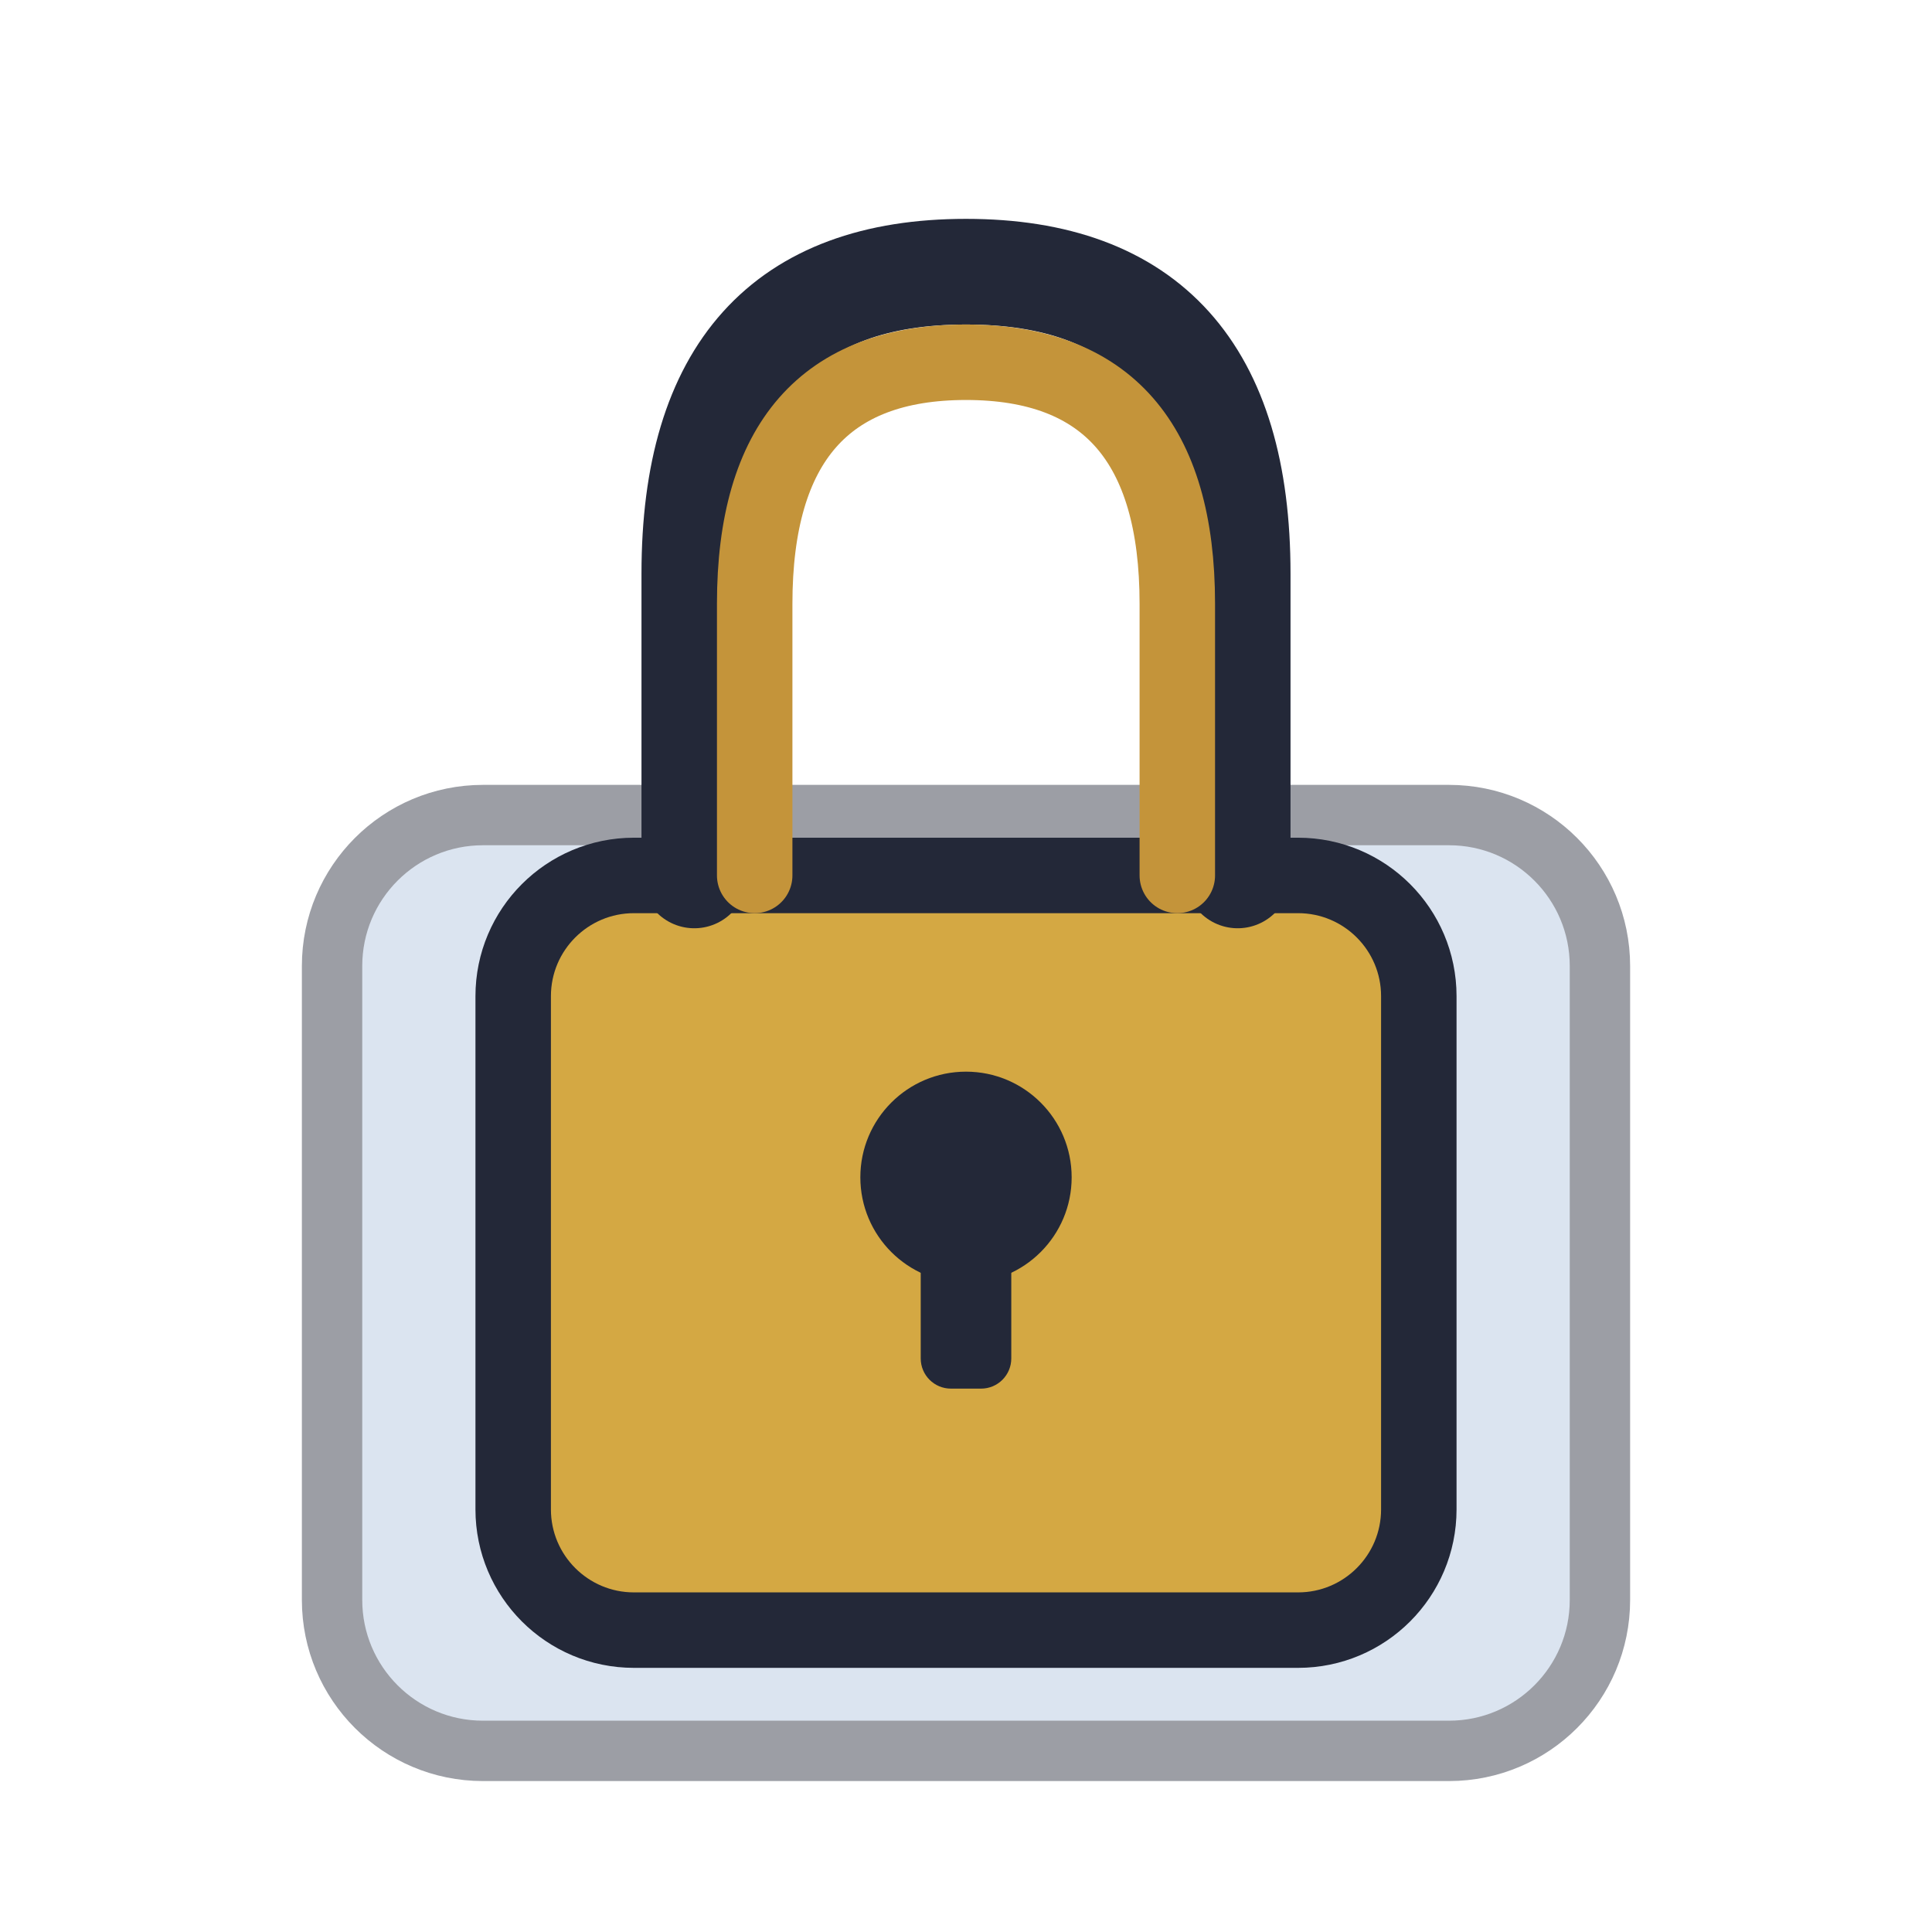
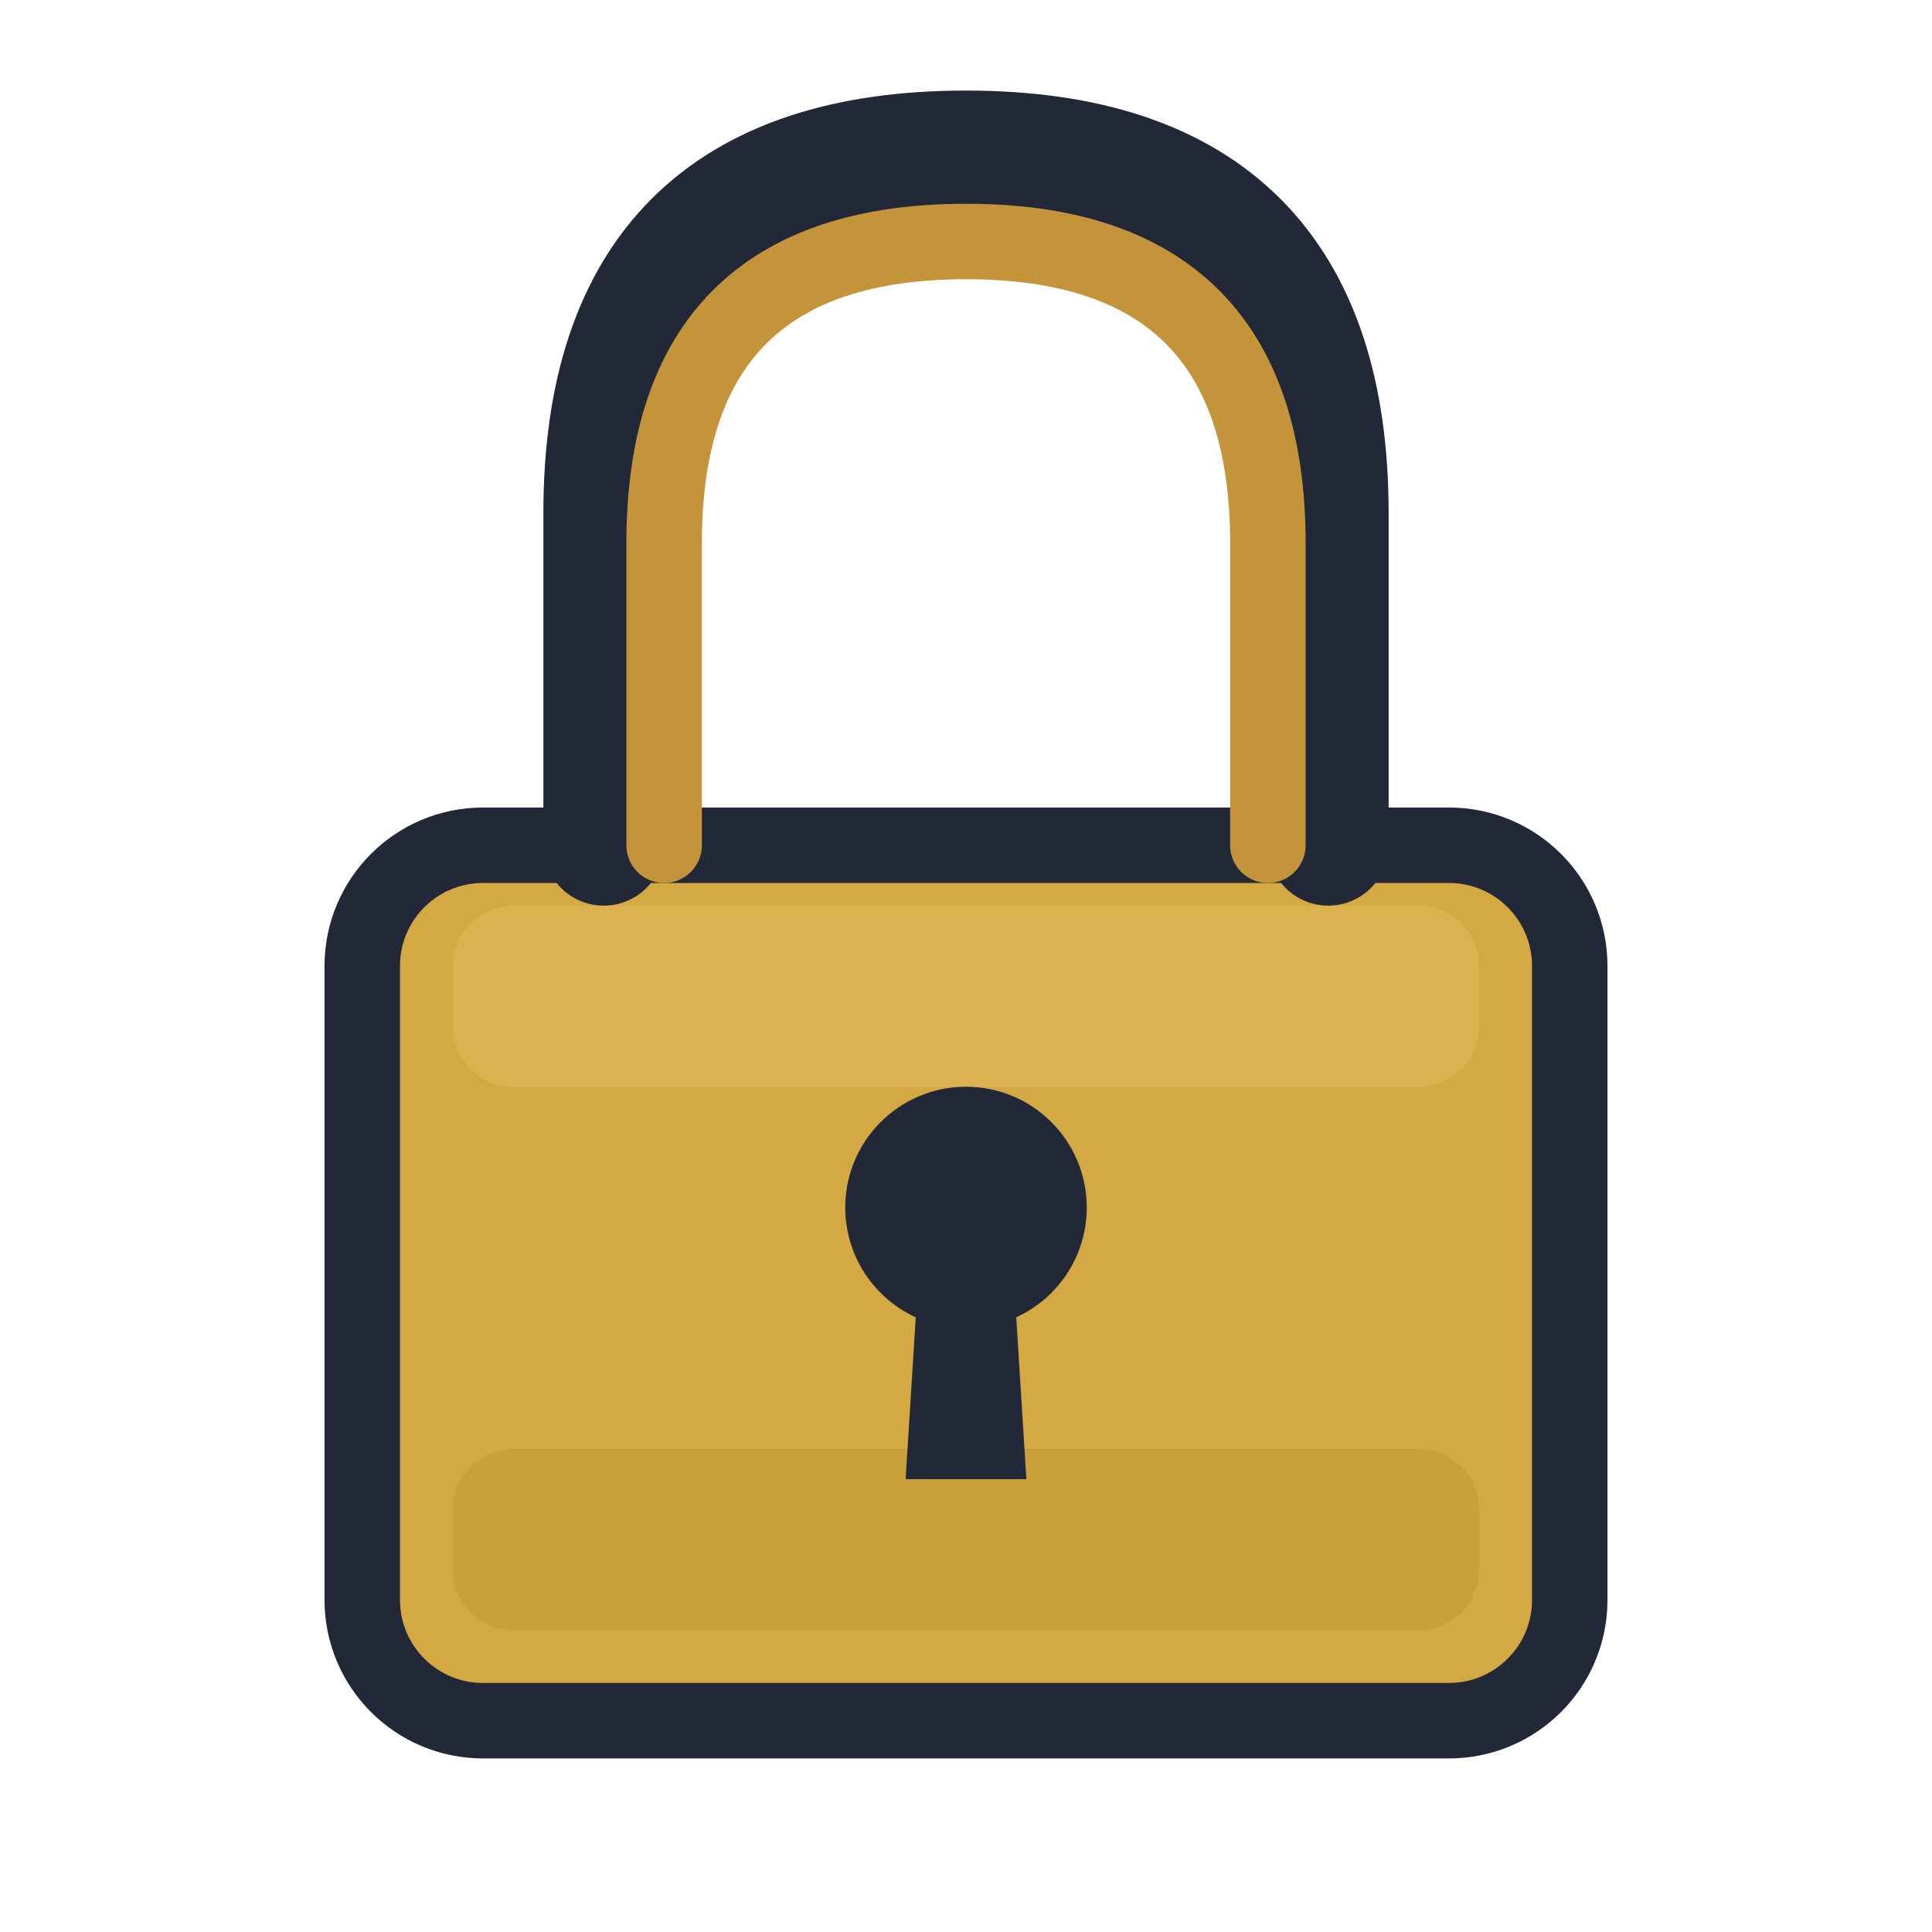
<svg xmlns="http://www.w3.org/2000/svg" viewBox="0 0 128 128">
-   <rect x="22" y="54" width="84" height="62" rx="10" fill="#b0c4de" stroke="#232838" stroke-width="4" stroke-linejoin="round" opacity="0.45" />
-   <rect x="34" y="58" width="60" height="50" rx="8" fill="#d4a843" stroke="#232838" stroke-width="5" stroke-linejoin="round" />
-   <path d="M46 58 L46 38 Q46 18 64 18 Q82 18 82 38 L82 58" fill="none" stroke="#232838" stroke-width="7" stroke-linecap="round" stroke-linejoin="round" />
-   <path d="M50 58 L50 40 Q50 24 64 24 Q78 24 78 40 L78 58" fill="none" stroke="#c4943a" stroke-width="5" stroke-linecap="round" stroke-linejoin="round" />
-   <circle cx="64" cy="78" r="7" fill="#232838" />
-   <rect x="61" y="78" width="6" height="14" rx="2" fill="#232838" />
+   <rect x="24" y="56" width="80" height="58" rx="8" fill="#d4a843" stroke="#232838" stroke-width="5" stroke-linejoin="round" />
+   <rect x="30" y="60" width="68" height="12" rx="4" fill="#e4be5e" opacity="0.45" />
+   <rect x="30" y="96" width="68" height="12" rx="4" fill="#b8922e" opacity="0.35" />
+   <path d="M40 56 L40 34 Q40 10 64 10 Q88 10 88 34 L88 56" fill="none" stroke="#232838" stroke-width="8" stroke-linecap="round" stroke-linejoin="round" />
+   <path d="M44 56 L44 36 Q44 16 64 16 Q84 16 84 36 L84 56" fill="none" stroke="#c4943a" stroke-width="5" stroke-linecap="round" stroke-linejoin="round" />
+   <circle cx="64" cy="80" r="8" fill="#232838" />
+   <path d="M61 82 L60 98 L68 98 L67 82" fill="#232838" />
</svg>
